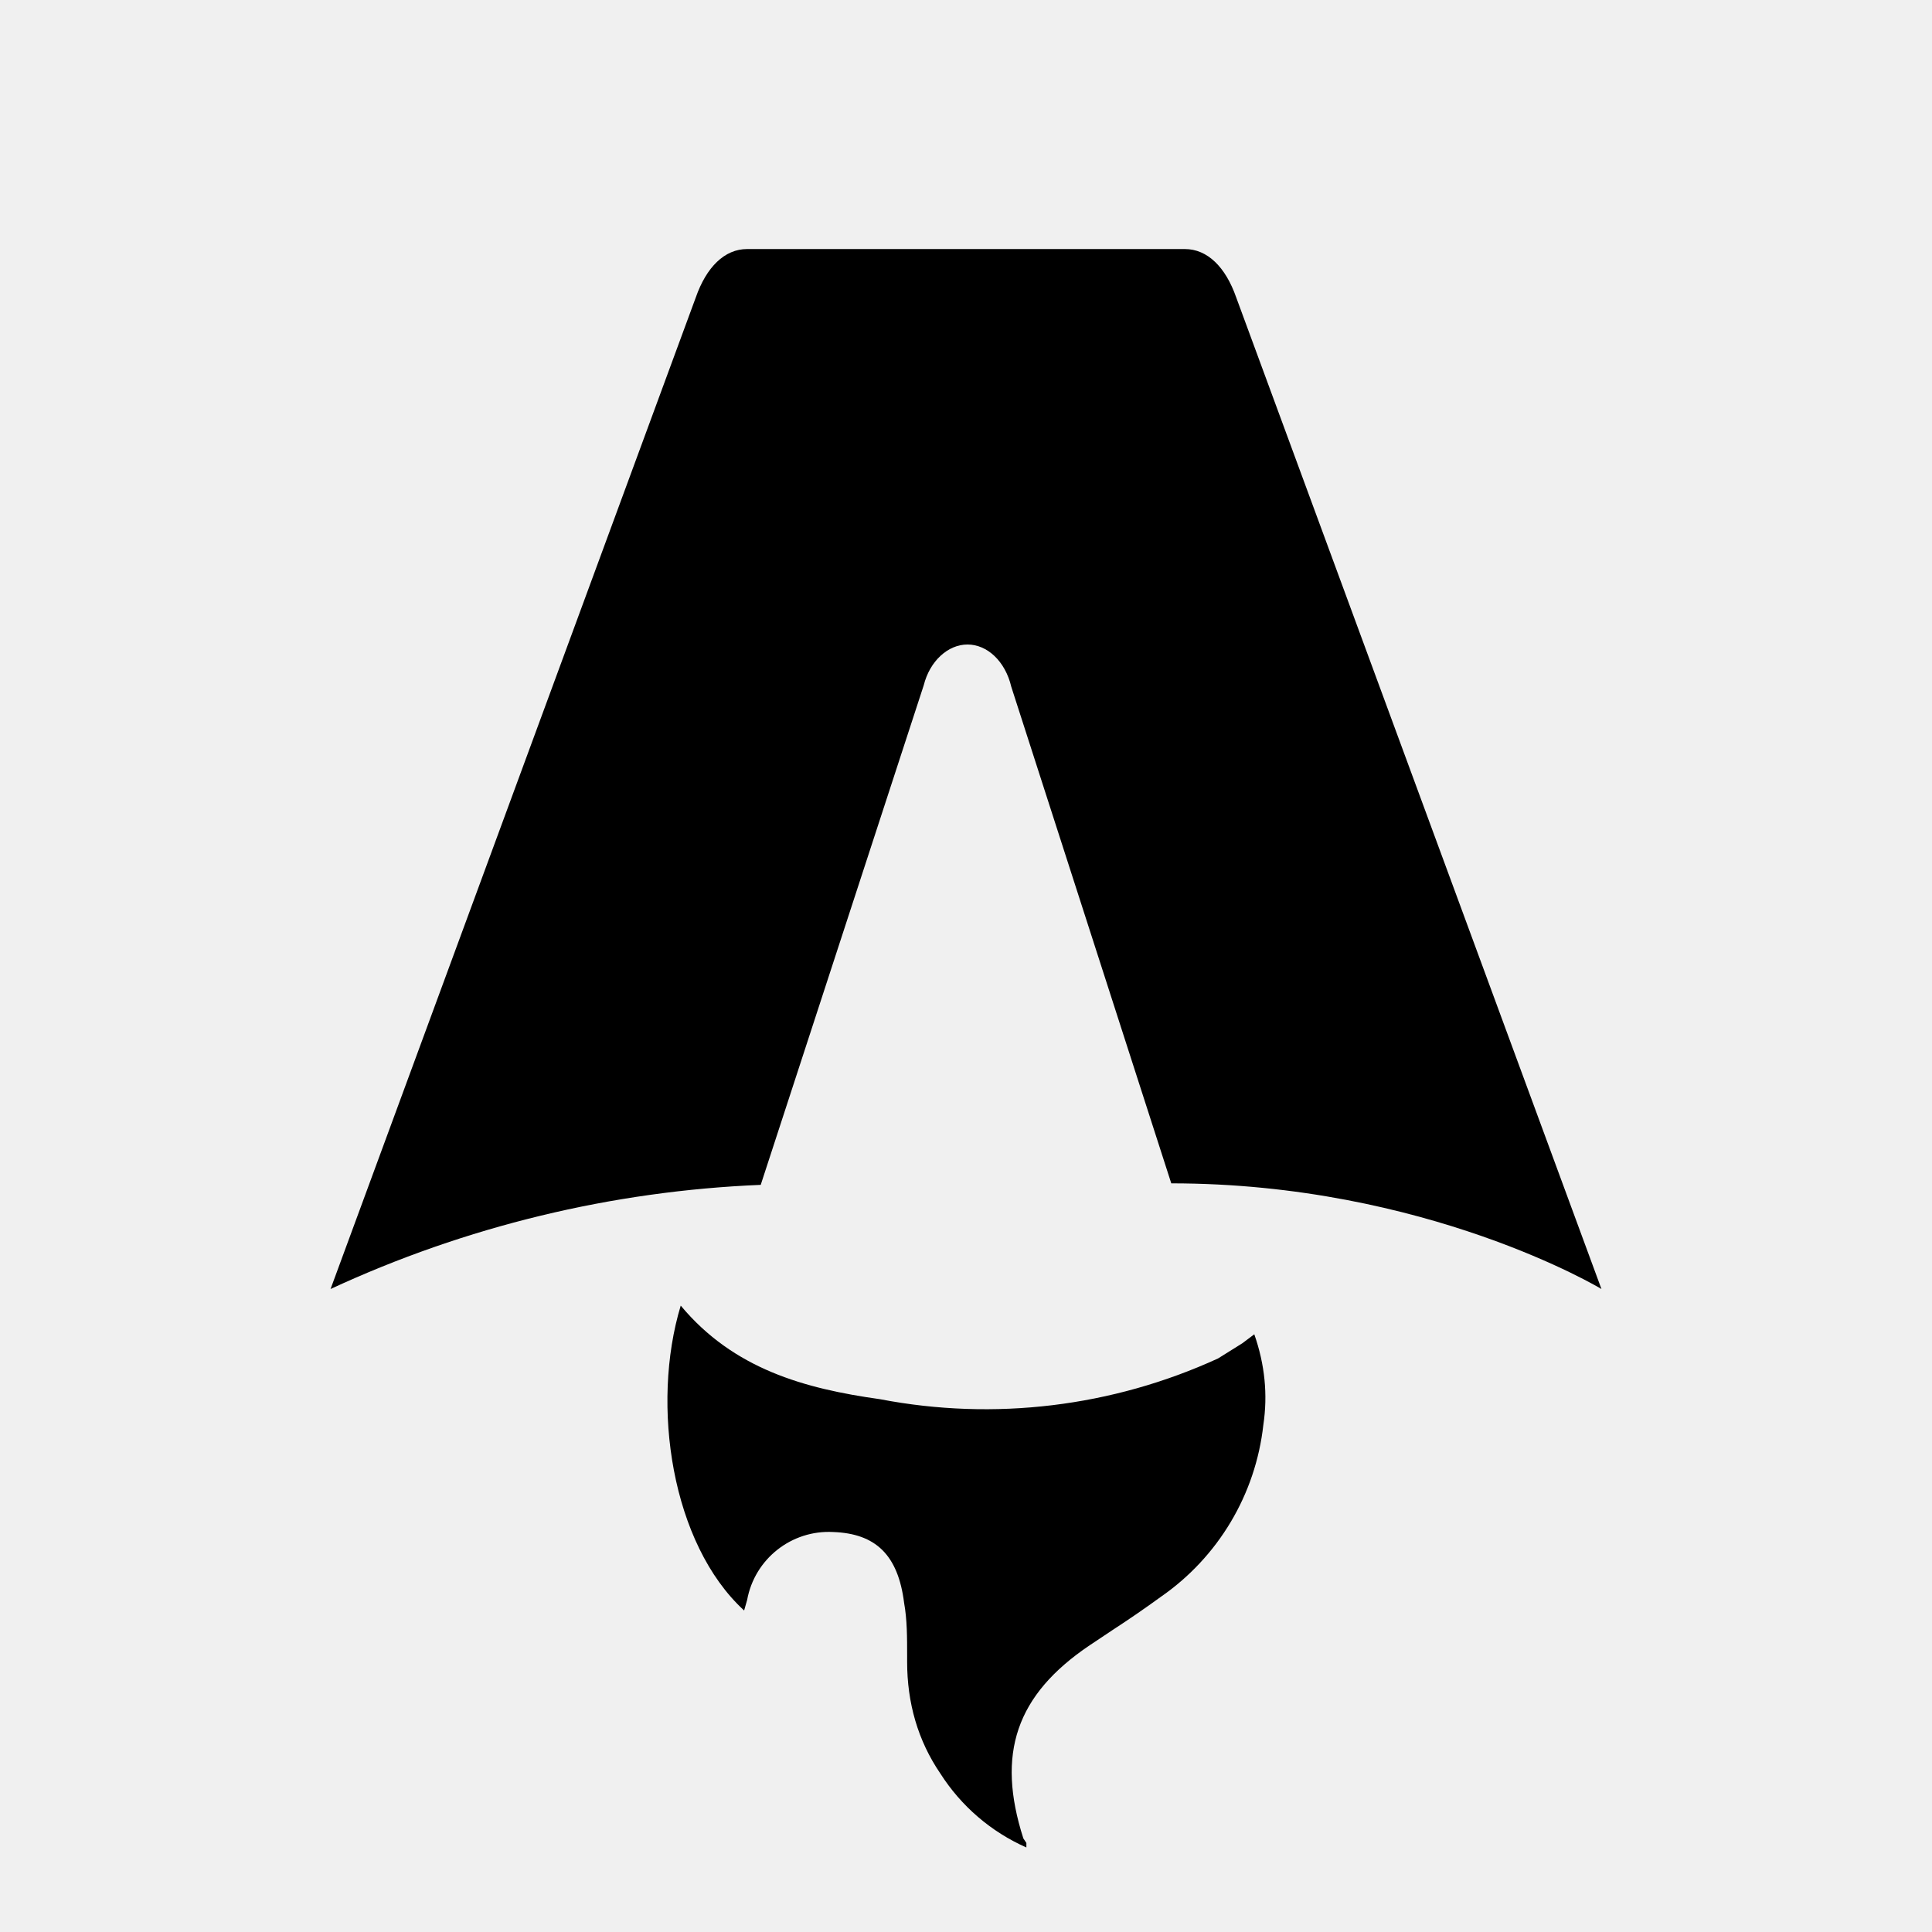
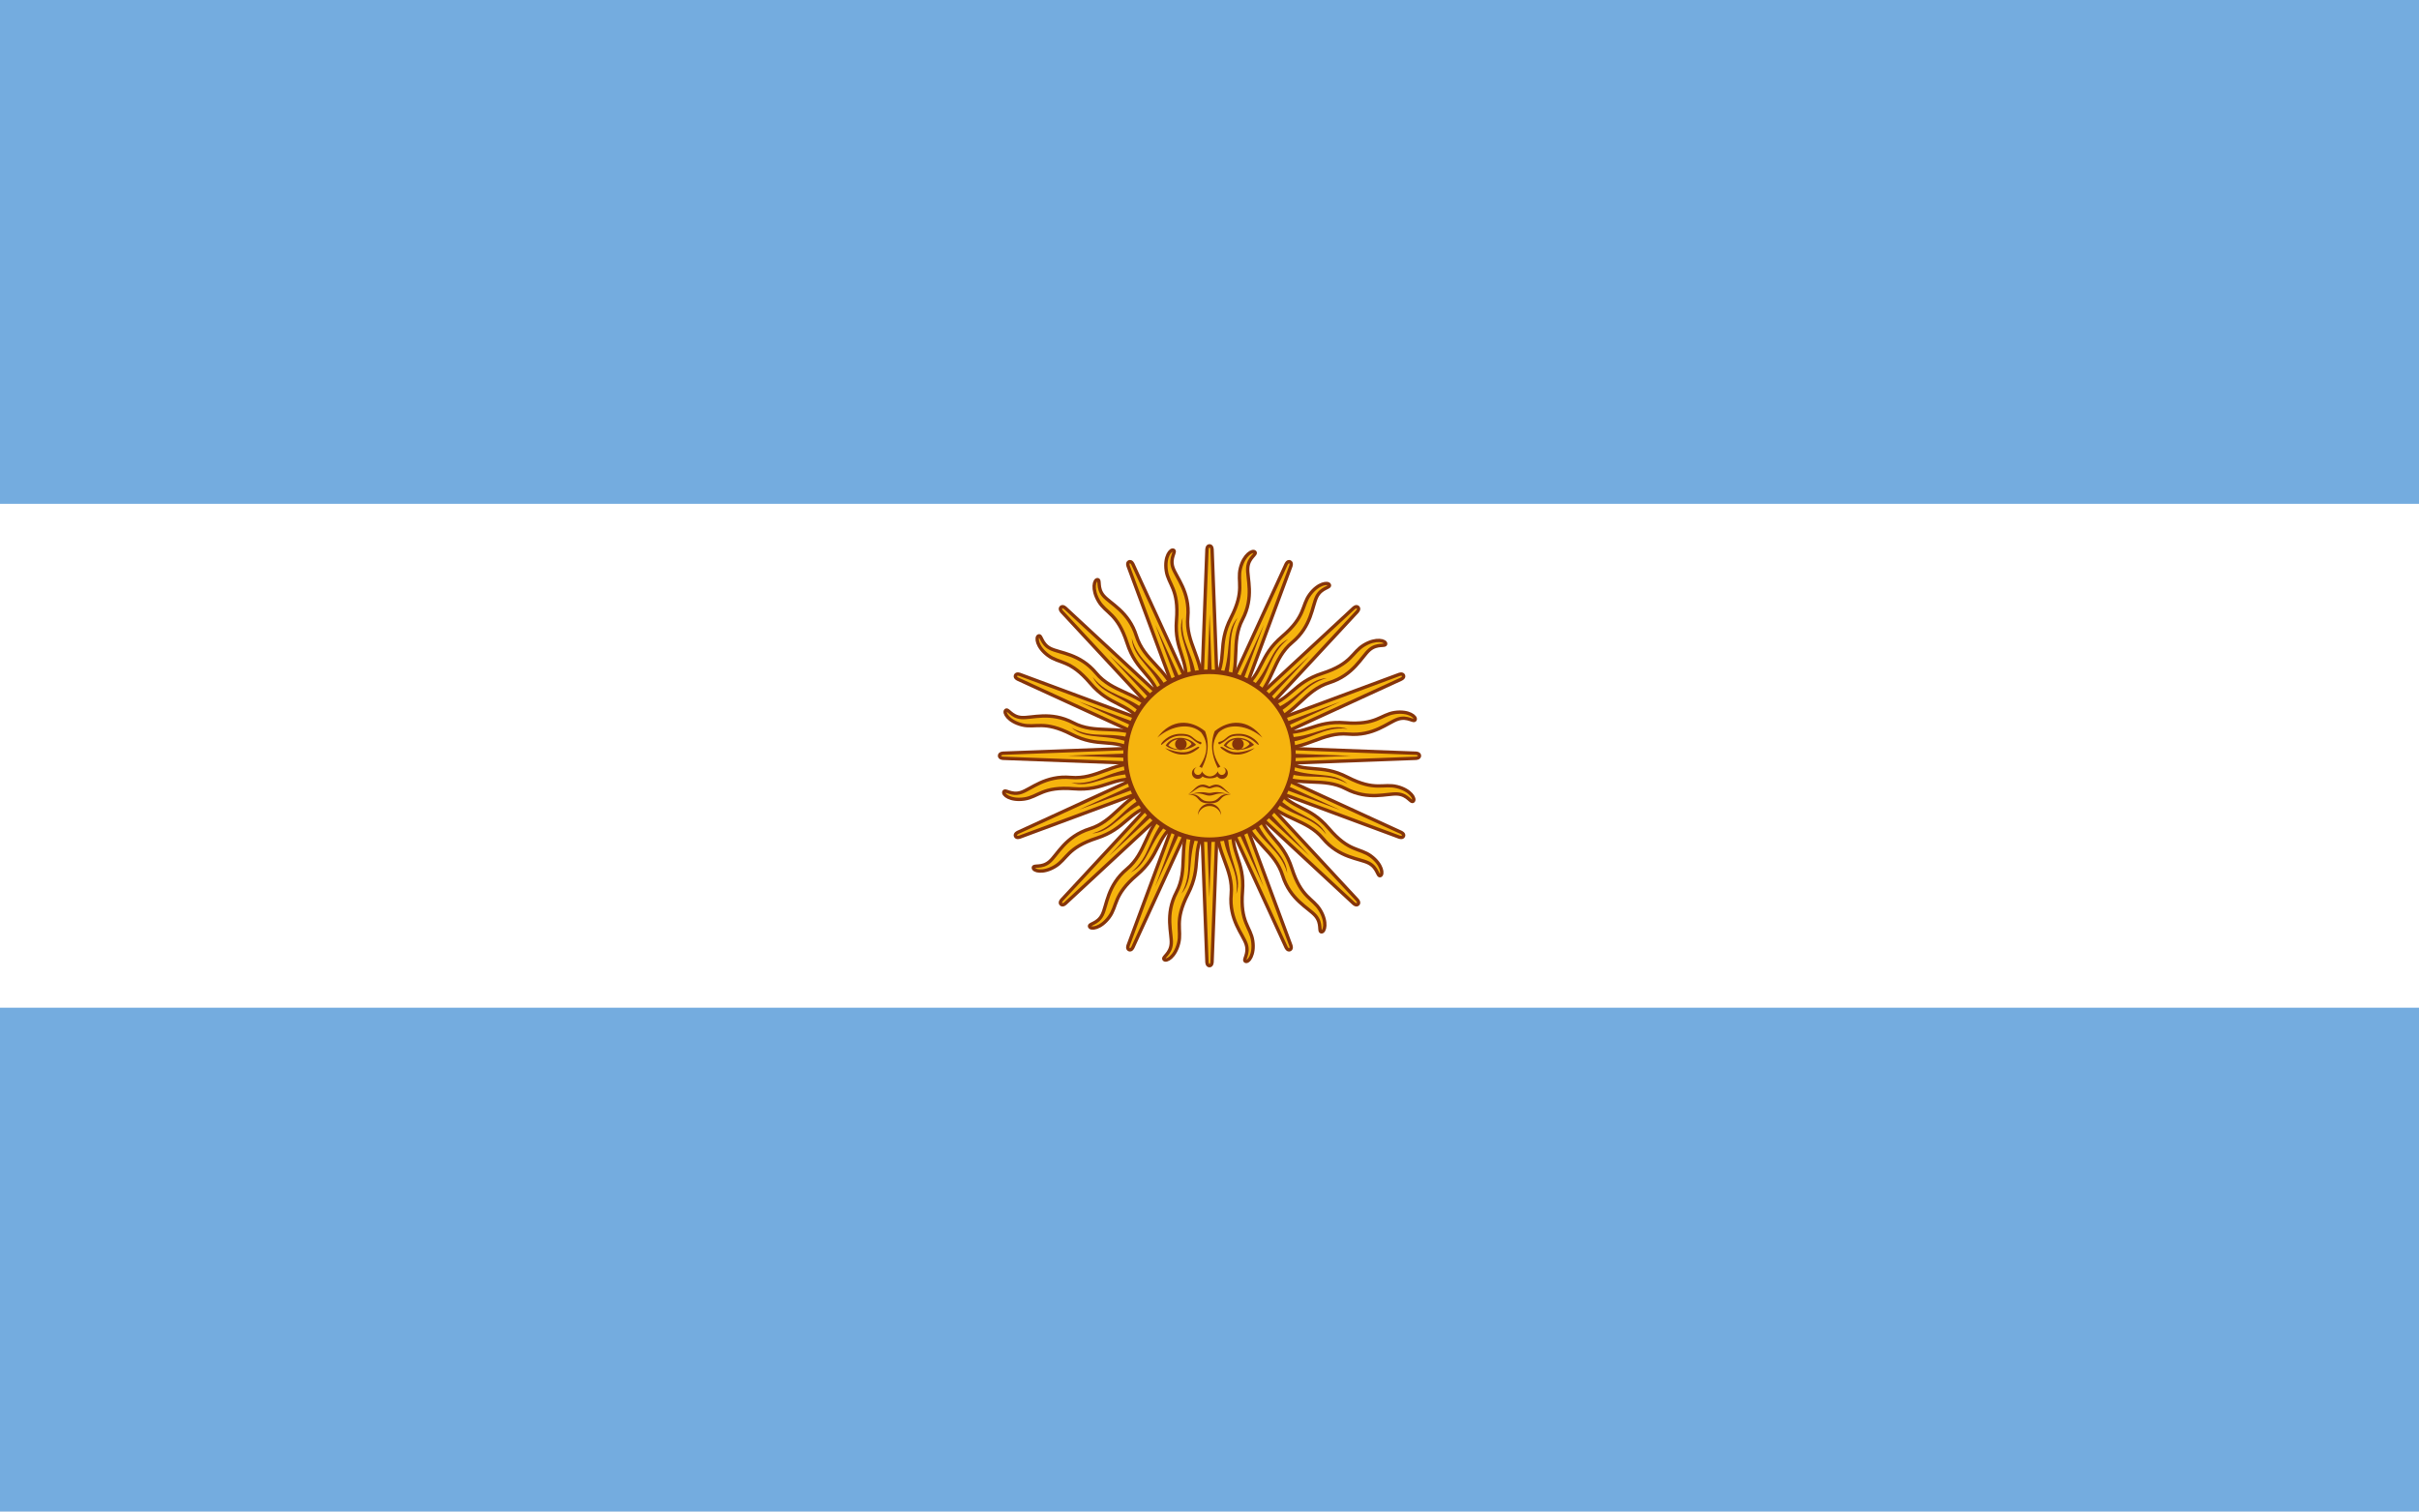
- <svg xmlns="http://www.w3.org/2000/svg" fill="none" viewBox="0 0 128 128">
-   <path d="M50.4 78.5a75.1 75.1 0 0 0-28.5 6.9l24.2-65.7c.7-2 1.9-3.2 3.4-3.2h29c1.5 0 2.7 1.2 3.4 3.2l24.2 65.7s-11.6-7-28.5-7L67 45.5c-.4-1.7-1.6-2.8-2.9-2.8-1.3 0-2.5 1.1-2.9 2.7L50.4 78.5Zm-1.1 28.2Zm-4.2-20.2c-2 6.6-.6 15.8 4.2 20.2a17.5 17.5 0 0 1 .2-.7 5.5 5.5 0 0 1 5.7-4.5c2.8.1 4.3 1.5 4.7 4.7.2 1.1.2 2.3.2 3.5v.4c0 2.7.7 5.2 2.2 7.4a13 13 0 0 0 5.7 4.9v-.3l-.2-.3c-1.8-5.6-.5-9.5 4.4-12.8l1.5-1a73 73 0 0 0 3.2-2.2 16 16 0 0 0 6.8-11.4c.3-2 .1-4-.6-6l-.8.6-1.6 1a37 37 0 0 1-22.4 2.7c-5-.7-9.7-2-13.2-6.2Z" />
-   <style>
-         path { fill: #000; }
-         @media (prefers-color-scheme: dark) {
-             path { fill: #FFF; }
-         }
-     </style>
+ <svg xmlns="http://www.w3.org/2000/svg" xmlns:xlink="http://www.w3.org/1999/xlink" width="800" version="1.0" height="500">
+   <rect width="800" fill="#74acdf" height="500" />
+   <rect y="166.67" width="800" fill="#fff" height="166.67" />
+   <g id="rays">
+     <path id="ray1" stroke-width="1.112" stroke="#85340a" fill="#f6b40e" d="m396.84 251.31l28.454 61.992s0.49 1.185 1.28 0.859c0.79-0.327 0.299-1.512 0.299-1.512l-23.715-63.956m-0.68 24.12c-0.346 9.428 5.453 14.613 4.694 23.032-0.757 8.42 3.867 13.18 4.94 16.454 1.073 3.274-1.16 5.232-0.198 5.698 0.963 0.466 3.07-2.121 2.383-6.776-0.687-4.655-4.22-6.037-3.39-16.32 0.83-10.283-4.206-12.678-2.98-22.058" />
+     <use xlink:href="#ray1" transform="rotate(22.5 400,250)" />
+     <use xlink:href="#ray1" transform="rotate(45 400,250)" />
+     <use xlink:href="#ray1" transform="rotate(67.5 400,250)" />
+     <path id="ray2" fill="#85340a" d="m404.31 274.41c0.453 9.054 5.587 13.063 4.579 21.314 2.213-6.525-3.123-11.583-2.82-21.22m-7.649-23.757l19.487 42.577-16.329-43.887" />
+     <use xlink:href="#ray2" transform="rotate(22.5 400,250)" />
+     <use xlink:href="#ray2" transform="rotate(45 400,250)" />
+     <use xlink:href="#ray2" transform="rotate(67.5 400,250)" />
+   </g>
+   <use xlink:href="#rays" transform="rotate(90 400,250)" />
+   <use xlink:href="#rays" transform="rotate(180 400,250)" />
+   <use xlink:href="#rays" transform="rotate(270 400,250)" />
+   <circle r="27.778" stroke="#85340a" cy="250" cx="400" stroke-width="1.5" fill="#f6b40e" />
+   <path id="loweyecontour" fill="#843511" d="m409.47 244.06c-1.897 0-3.713 0.822-4.781 2.531 2.137 1.923 6.856 2.132 10.062-0.219-1.388-1.495-3.385-2.312-5.281-2.312zm-0.031 0.438c1.846-0.034 3.572 0.814 3.812 1.656-2.137 2.35-5.551 2.146-7.688 0.438 0.935-1.496 2.439-2.068 3.875-2.094z" />
+   <use xlink:href="#uppalpebra" transform="matrix(-1 0 0 1 800.25 0)" />
+   <use xlink:href="#eyebrow_nose" transform="matrix(-1 0 0 1 800.25 0)" />
+   <use xlink:href="#pupil" transform="translate(18.862)" />
+   <use xlink:href="#lowpalpebra" transform="matrix(-1 0 0 1 800.25 0)" />
+   <path d="m395.75 253.84c-0.913 0.167-1.562 0.977-1.562 1.906 0 1.061 0.877 1.906 1.938 1.906 0.627 0 1.202-0.297 1.562-0.812 0.74 0.556 1.765 0.615 2.312 0.625 0.084 0.002 0.193 0 0.25 0 0.548-0.01 1.573-0.069 2.312-0.625 0.36 0.516 0.936 0.812 1.562 0.812 1.06 0 1.938-0.845 1.938-1.906 0-0.929-0.649-1.74-1.562-1.906 0.513 0.181 0.844 0.676 0.844 1.219 0 0.707-0.571 1.281-1.281 1.281-0.68 0-1.241-0.54-1.281-1.219-0.209 0.416-1.034 1.655-2.656 1.719-1.622-0.064-2.448-1.302-2.656-1.719-0.04 0.679-0.601 1.219-1.281 1.219-0.71 0-1.281-0.574-1.281-1.281 0-0.542 0.331-1.038 0.844-1.219z" fill="#85340a" />
+   <path d="m397.84 259.53c-2.138 0-2.983 1.937-4.906 3.219 1.069-0.426 1.91-1.269 3.406-2.125 1.496-0.854 2.772 0.188 3.625 0.188h0.031c0.853 0 2.129-1.042 3.625-0.188 1.497 0.856 2.369 1.699 3.438 2.125-1.923-1.282-2.8-3.219-4.938-3.219-0.427 0-1.272 0.231-2.125 0.656h-0.031c-0.853-0.426-1.698-0.656-2.125-0.656z" fill="#85340a" />
+   <path d="m397.12 262.06c-0.844 0.037-1.96 0.207-3.562 0.688 3.847-0.854 4.696 0.438 6.406 0.438h0.031c1.71 0 2.559-1.292 6.406-0.438-4.274-1.282-5.124-0.438-6.406-0.438h-0.031c-0.801 0-1.437-0.312-2.844-0.25z" fill="#85340a" />
+   <path d="m393.75 262.72c-0.248 0.003-0.519 0.005-0.812 0.031 4.488 0.428 2.331 3 7.031 3h0.031c4.701 0 2.575-2.572 7.062-3-4.701-0.427-3.215 2.344-7.062 2.344h-0.031c-3.607 0-2.496-2.421-6.219-2.375z" fill="#85340a" />
+   <path d="m403.85 269.66c0-2.123-1.723-3.846-3.846-3.846-2.123 0-3.846 1.723-3.846 3.846 0.423-1.781 2.017-3.039 3.846-3.039 1.833 0 3.424 1.259 3.846 3.039v0 0z" fill="#85340a" />
+   <path id="eyebrow_nose" fill="#85340a" d="m382.73 244.02c4.915-4.273 11.11-4.915 14.53-1.709 0.837 1.121 1.373 2.319 1.593 3.57 0.43 2.433-0.33 5.062-2.237 7.756 0.215-0.001 0.643 0.212 0.857 0.427 1.697-3.244 2.297-6.576 1.74-9.745-0.146-0.828-0.373-1.643-0.67-2.436-4.701-3.845-11.11-4.273-15.811 2.138z" />
+   <path id="uppalpebra" fill="#85340a" d="m390.42 242.74c2.777 0 3.419 0.642 4.701 1.71 1.283 1.068 1.923 0.854 2.137 1.068 0.212 0.214 0 0.854-0.427 0.64s-1.283-0.64-2.563-1.709c-1.283-1.07-2.563-1.068-3.846-1.068-3.846 0-5.983 3.205-6.409 2.991-0.427-0.214 2.137-3.632 6.409-3.632z" />
+   <use xlink:href="#loweyecontour" transform="translate(-19.181)" />
+   <circle id="pupil" cy="246.15" cx="390.54" r="1.923" fill="#85340a" />
+   <path id="lowpalpebra" fill="#85340a" d="m385.29 247.44c3.633 2.778 7.265 2.564 9.402 1.282 2.137-1.282 2.137-1.709 1.71-1.709-0.427 0-0.853 0.427-2.563 1.281-1.71 0.856-4.273 0.856-8.546-0.854z" />
</svg>
